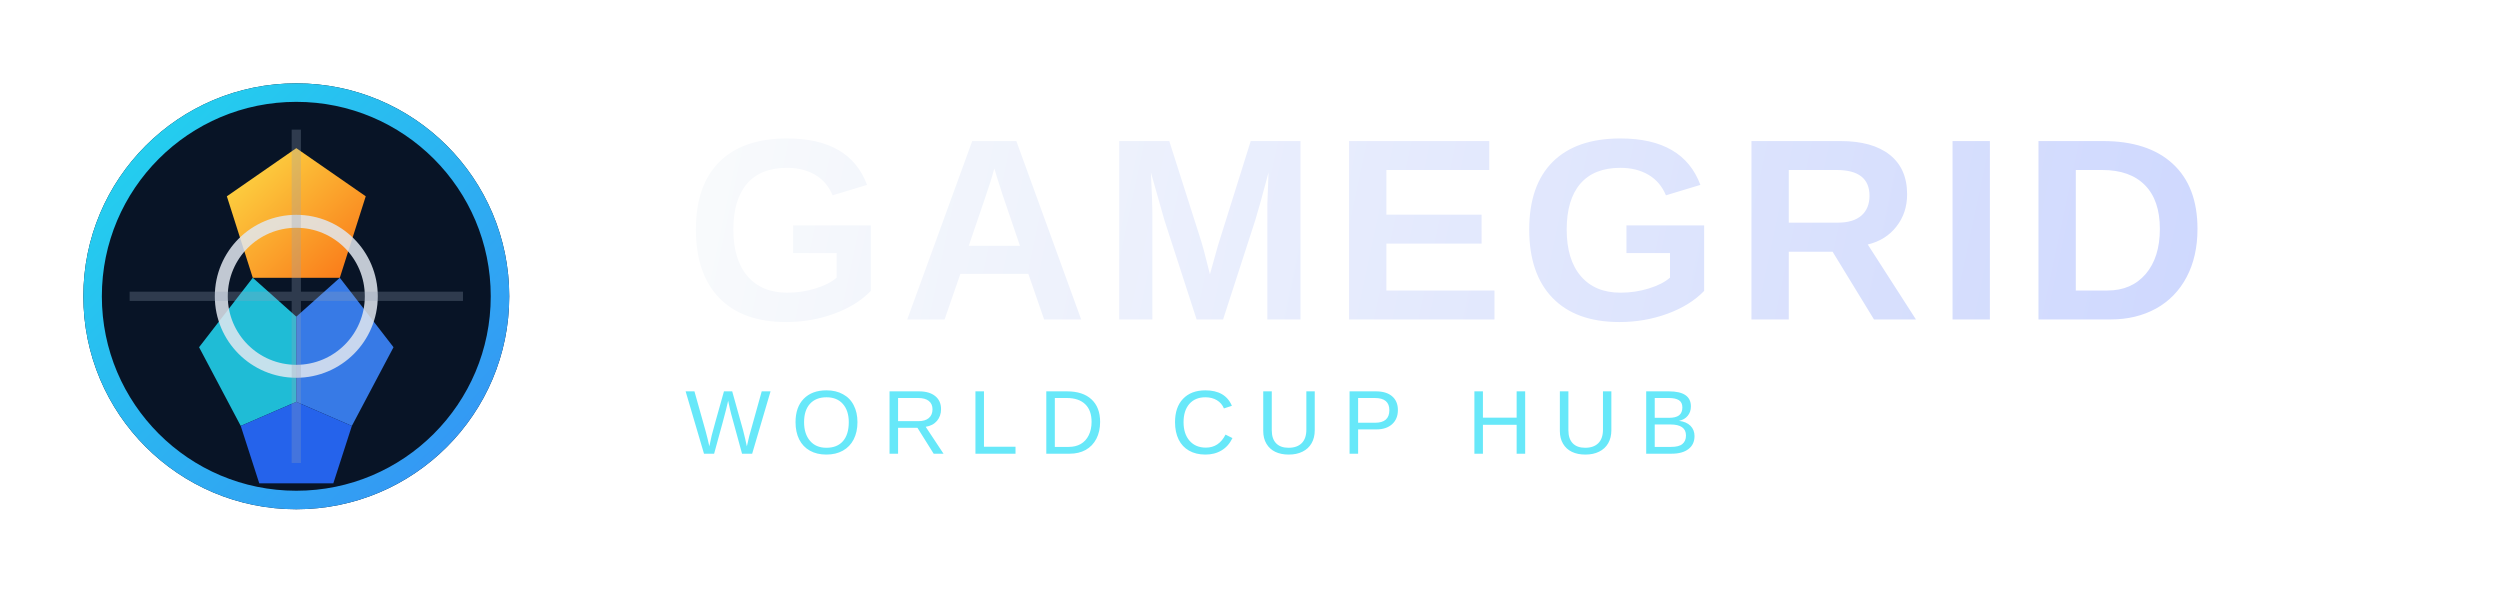
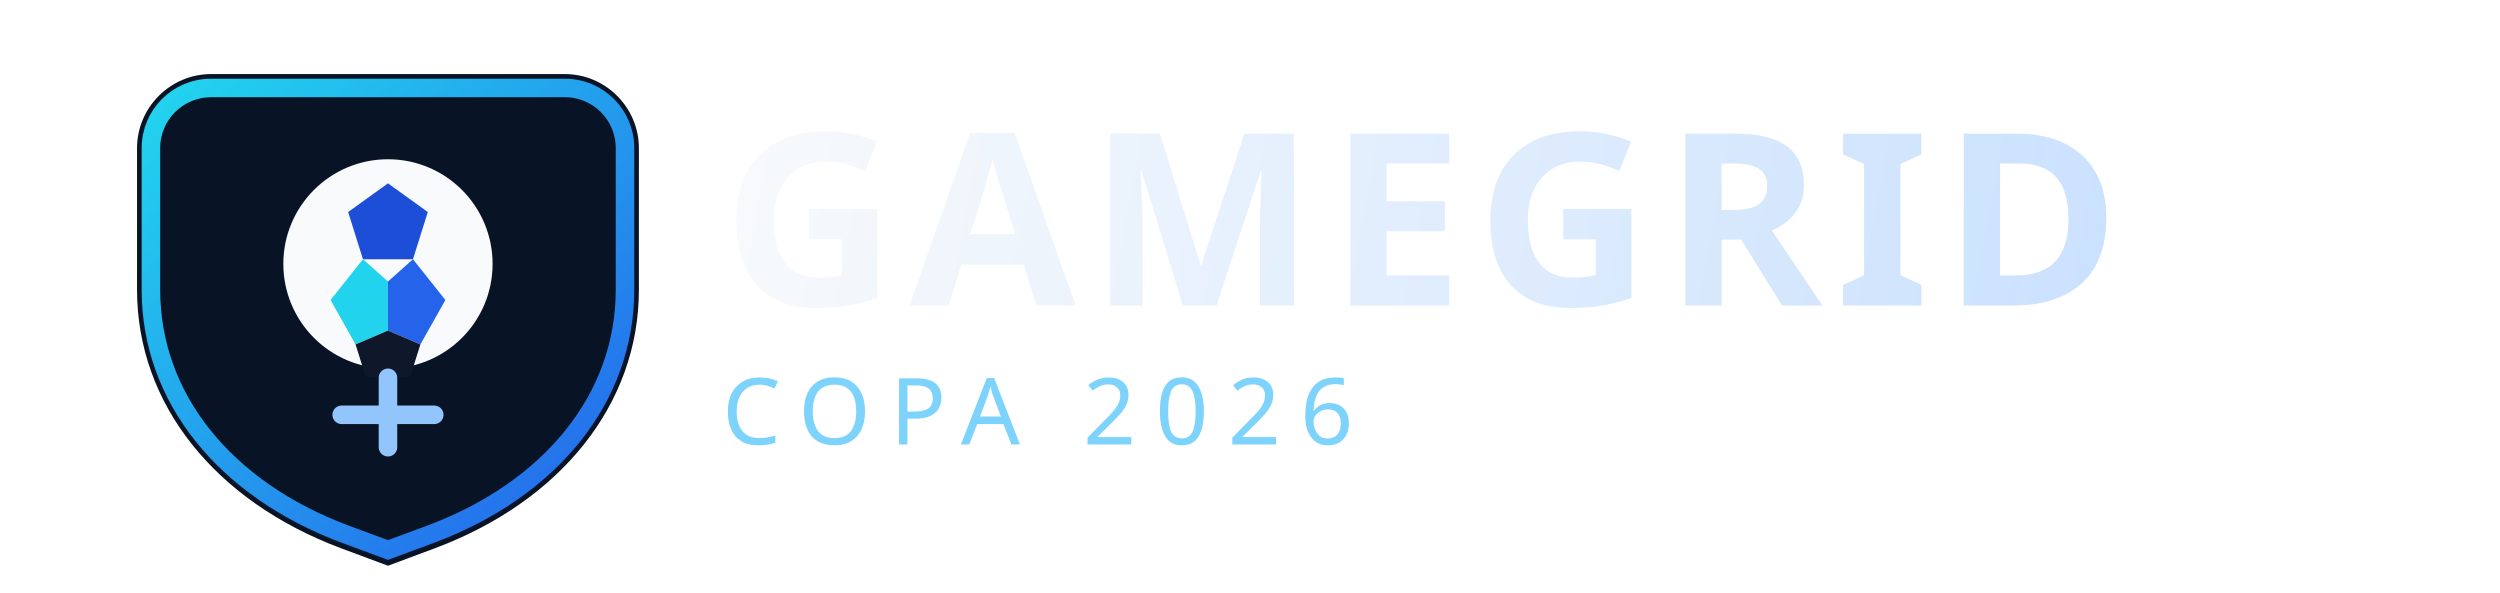
<svg xmlns="http://www.w3.org/2000/svg" width="270" height="64" viewBox="0 0 270 64" fill="none">
  <defs>
-     <linearGradient id="bgRing" x1="8" y1="6" x2="58" y2="58" gradientUnits="userSpaceOnUse">
+     <linearGradient id="shield" x1="12" y1="6" x2="58" y2="56" gradientUnits="userSpaceOnUse">
      <stop stop-color="#22D3EE" />
-       <stop offset="1" stop-color="#3B82F6" />
+       <stop offset="1" stop-color="#2563EB" />
    </linearGradient>
-     <linearGradient id="accent" x1="0" y1="0" x2="1" y2="1">
-       <stop stop-color="#FDE047" />
-       <stop offset="1" stop-color="#F97316" />
-     </linearGradient>
-     <linearGradient id="wordmark" x1="78" y1="15" x2="262" y2="54" gradientUnits="userSpaceOnUse">
+     <linearGradient id="title" x1="78" y1="16" x2="262" y2="50" gradientUnits="userSpaceOnUse">
      <stop stop-color="#F8FAFC" />
-       <stop offset="1" stop-color="#C7D2FE" />
+       <stop offset="1" stop-color="#BFDBFE" />
    </linearGradient>
  </defs>
  <g transform="translate(6 4)">
-     <circle cx="26" cy="28" r="23" fill="#081426" />
-     <circle cx="26" cy="28" r="22" stroke="url(#bgRing)" stroke-width="2" />
-     <path d="M26 12L33.5 17.2L30.7 26L21.3 26L18.5 17.2L26 12Z" fill="url(#accent)" />
-     <path d="M21.3 26L15.5 33.5L20 42L26 39.4L26 30.2L21.3 26Z" fill="#22D3EE" fill-opacity="0.88" />
-     <path d="M30.7 26L36.5 33.5L32 42L26 39.4L26 30.2L30.7 26Z" fill="#3B82F6" fill-opacity="0.92" />
-     <path d="M26 39.4L20 42L22 48.2H30L32 42L26 39.4Z" fill="#2563EB" />
-     <circle cx="26" cy="28" r="8.1" stroke="#E2E8F0" stroke-opacity="0.85" stroke-width="1.4" />
-     <path d="M8 28H44M26 10V46" stroke="#94A3B8" stroke-opacity="0.28" stroke-width="1" />
+     <path d="M35.2 4H16.8C12.4 4 8.8 7.6 8.8 12V27.3C8.8 39.6 17.2 50.1 30.8 55.2L35.9 57.1L41 55.2C54.6 50.1 63 39.6 63 27.3V12C63 7.6 59.4 4 55 4H35.2Z" fill="#081426" />
+     <path d="M35.2 5.5H16.8C13.2 5.5 10.3 8.4 10.3 12V27.3C10.3 38.9 18.2 48.8 31.3 53.7L35.9 55.4L40.5 53.7C53.6 48.8 61.5 38.9 61.5 27.3V12C61.5 8.4 58.6 5.5 55 5.5H35.2Z" stroke="url(#shield)" stroke-width="2" />
+     <circle cx="35.9" cy="24.5" r="11.3" fill="#F8FAFC" />
+     <path d="M35.9 15.8L40.2 18.9L38.6 24L33.2 24L31.6 18.9L35.9 15.8Z" fill="#1D4ED8" />
+     <path d="M33.2 24L29.7 28.4L32.4 33.2L35.9 31.7L35.9 26.4L33.2 24Z" fill="#22D3EE" />
+     <path d="M38.6 24L42.1 28.4L39.4 33.2L35.9 31.7L35.9 26.4L38.6 24Z" fill="#2563EB" />
+     <path d="M35.9 31.7L32.4 33.2L33.5 36.7H38.3L39.4 33.2L35.9 31.7Z" fill="#0F172A" />
+     <path d="M35.9 36.8V44.3" stroke="#93C5FD" stroke-width="2" stroke-linecap="round" />
+     <path d="M30.9 40.8H40.9" stroke="#93C5FD" stroke-width="2" stroke-linecap="round" />
  </g>
-   <text x="74" y="34.5" fill="url(#wordmark)" font-size="28" font-weight="800" letter-spacing="1.5" font-family="Verdana, Arial, sans-serif">
+   <text x="78" y="33" fill="url(#title)" font-size="26" font-weight="800" letter-spacing="1.4" font-family="Tahoma, Verdana, sans-serif">
    GAMEGRID
  </text>
-   <text x="74" y="49" fill="#67E8F9" font-size="9.8" letter-spacing="2.2" font-family="Verdana, Arial, sans-serif">
-     WORLD CUP HUB
+   <text x="78" y="48" fill="#7DD3FC" font-size="10" letter-spacing="2.1" font-family="Tahoma, Verdana, sans-serif">
+     COPA 2026
  </text>
</svg>
